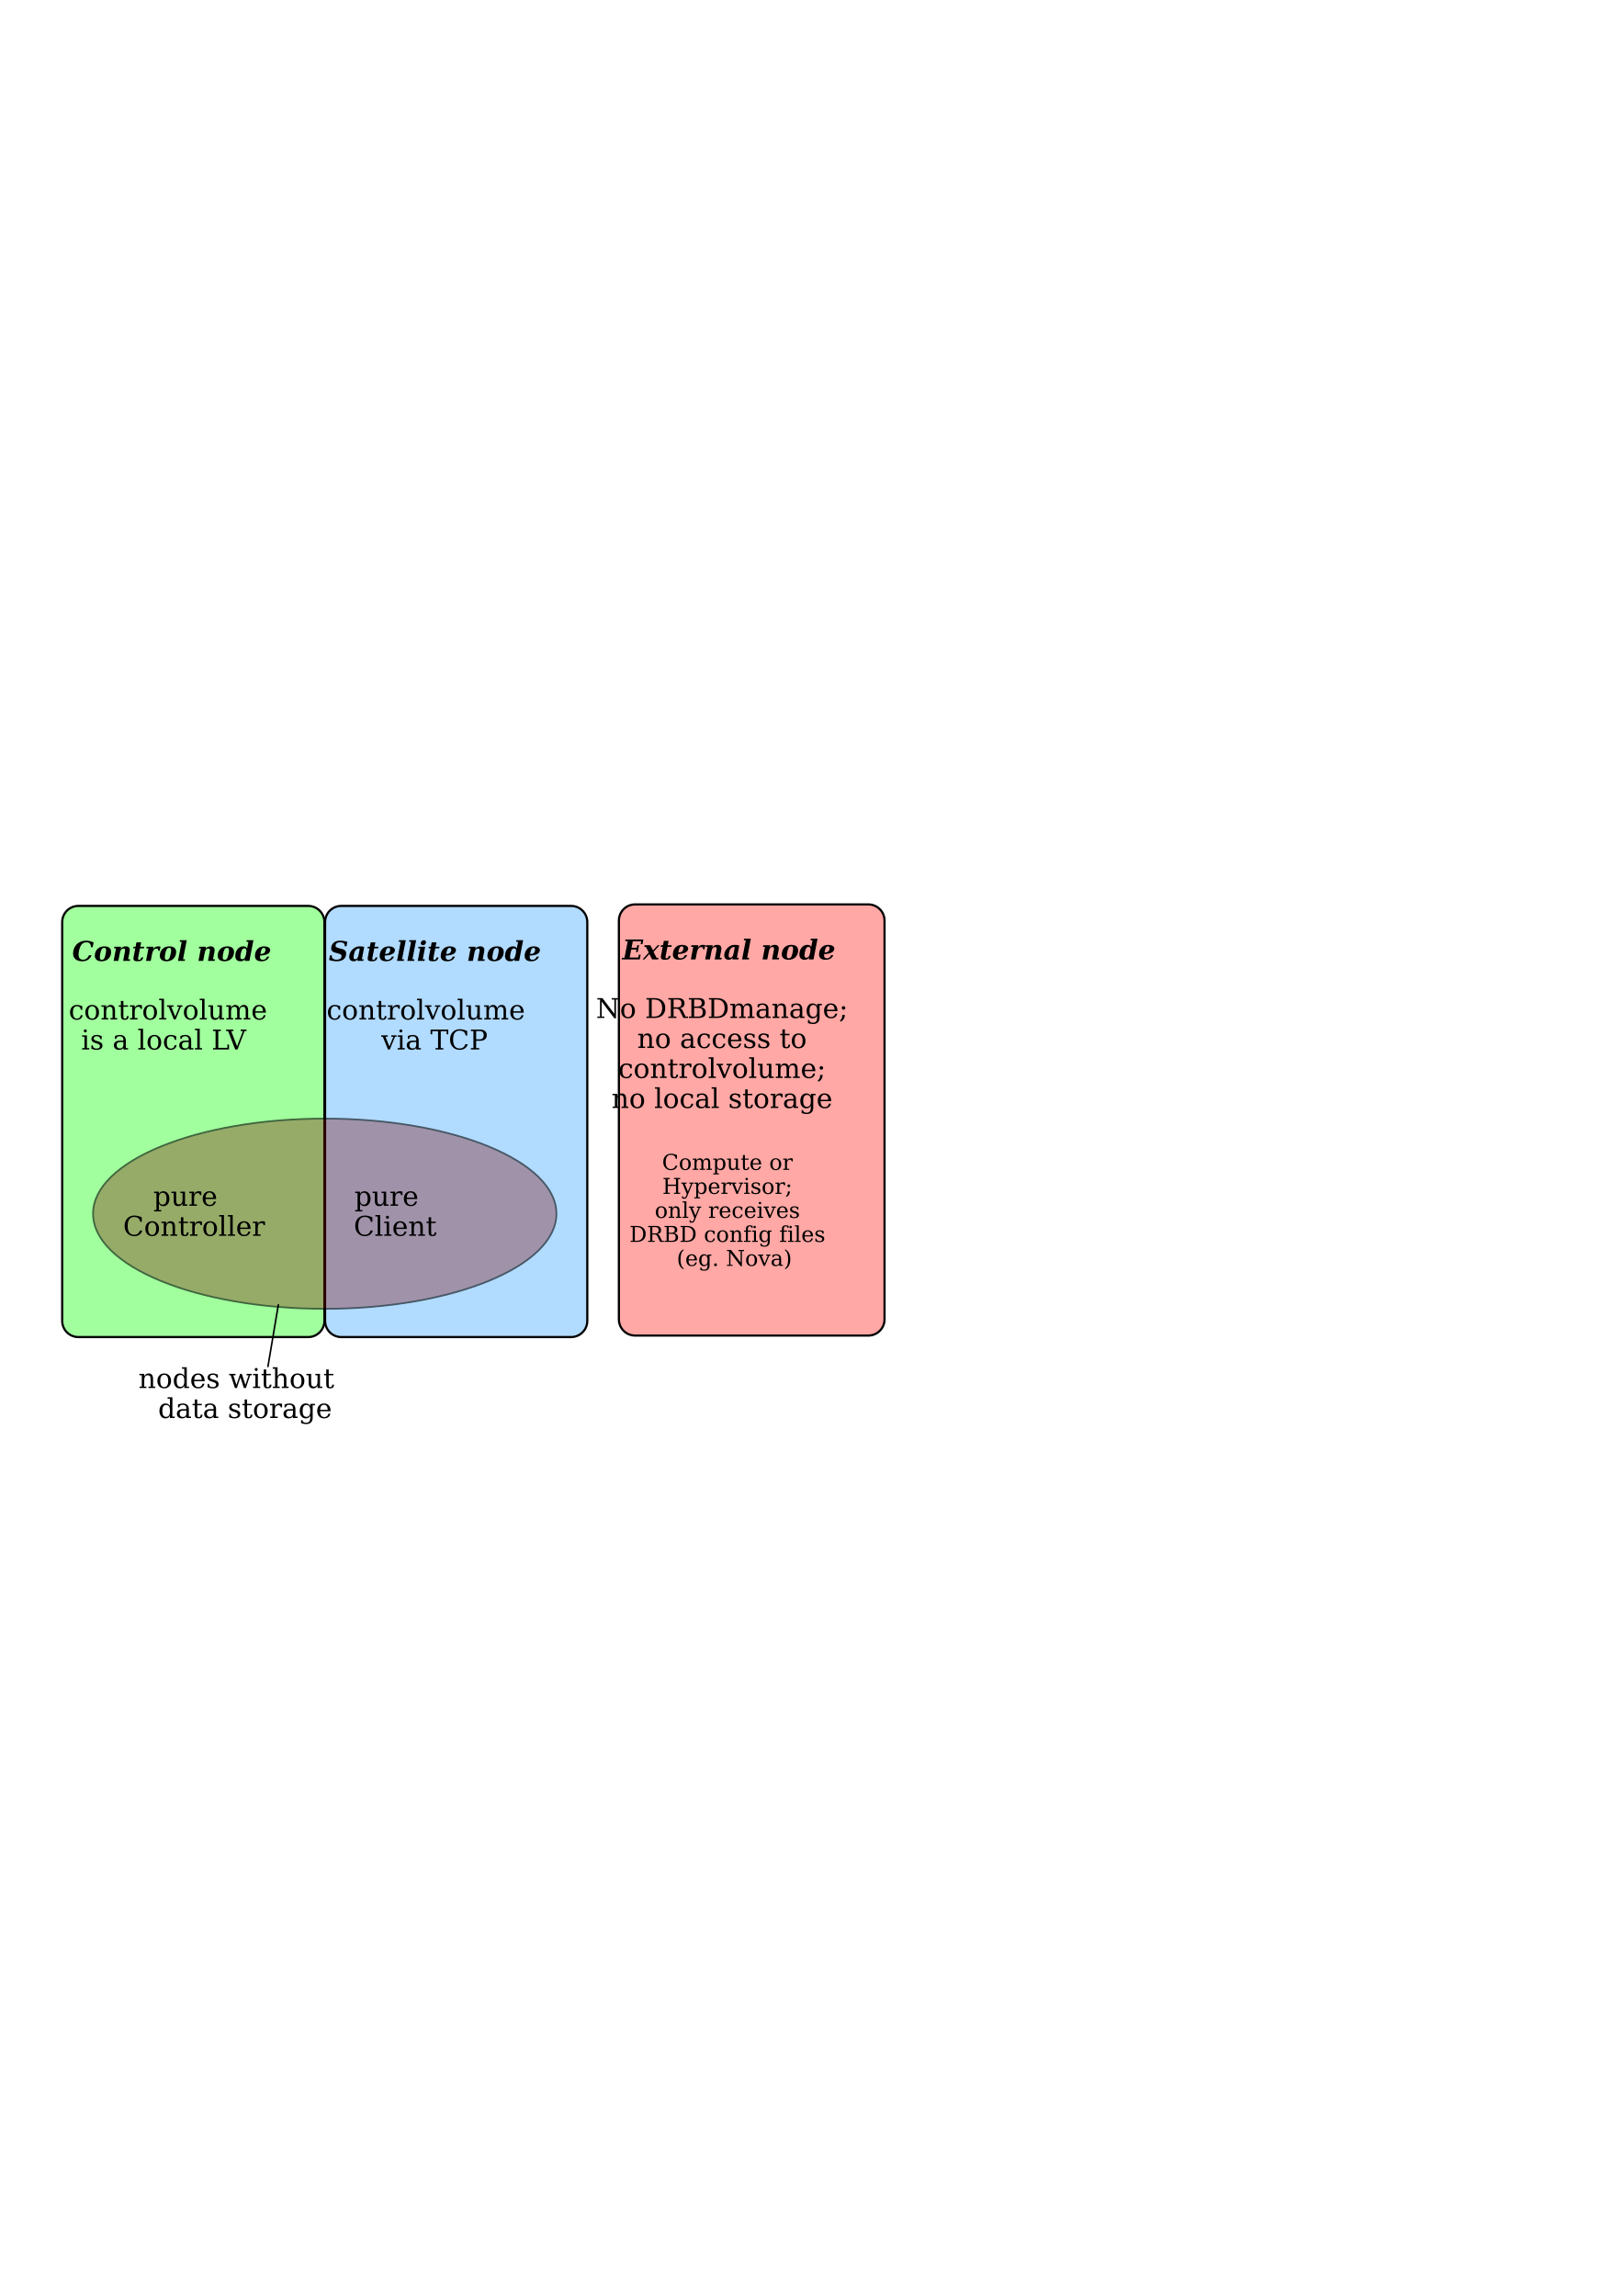
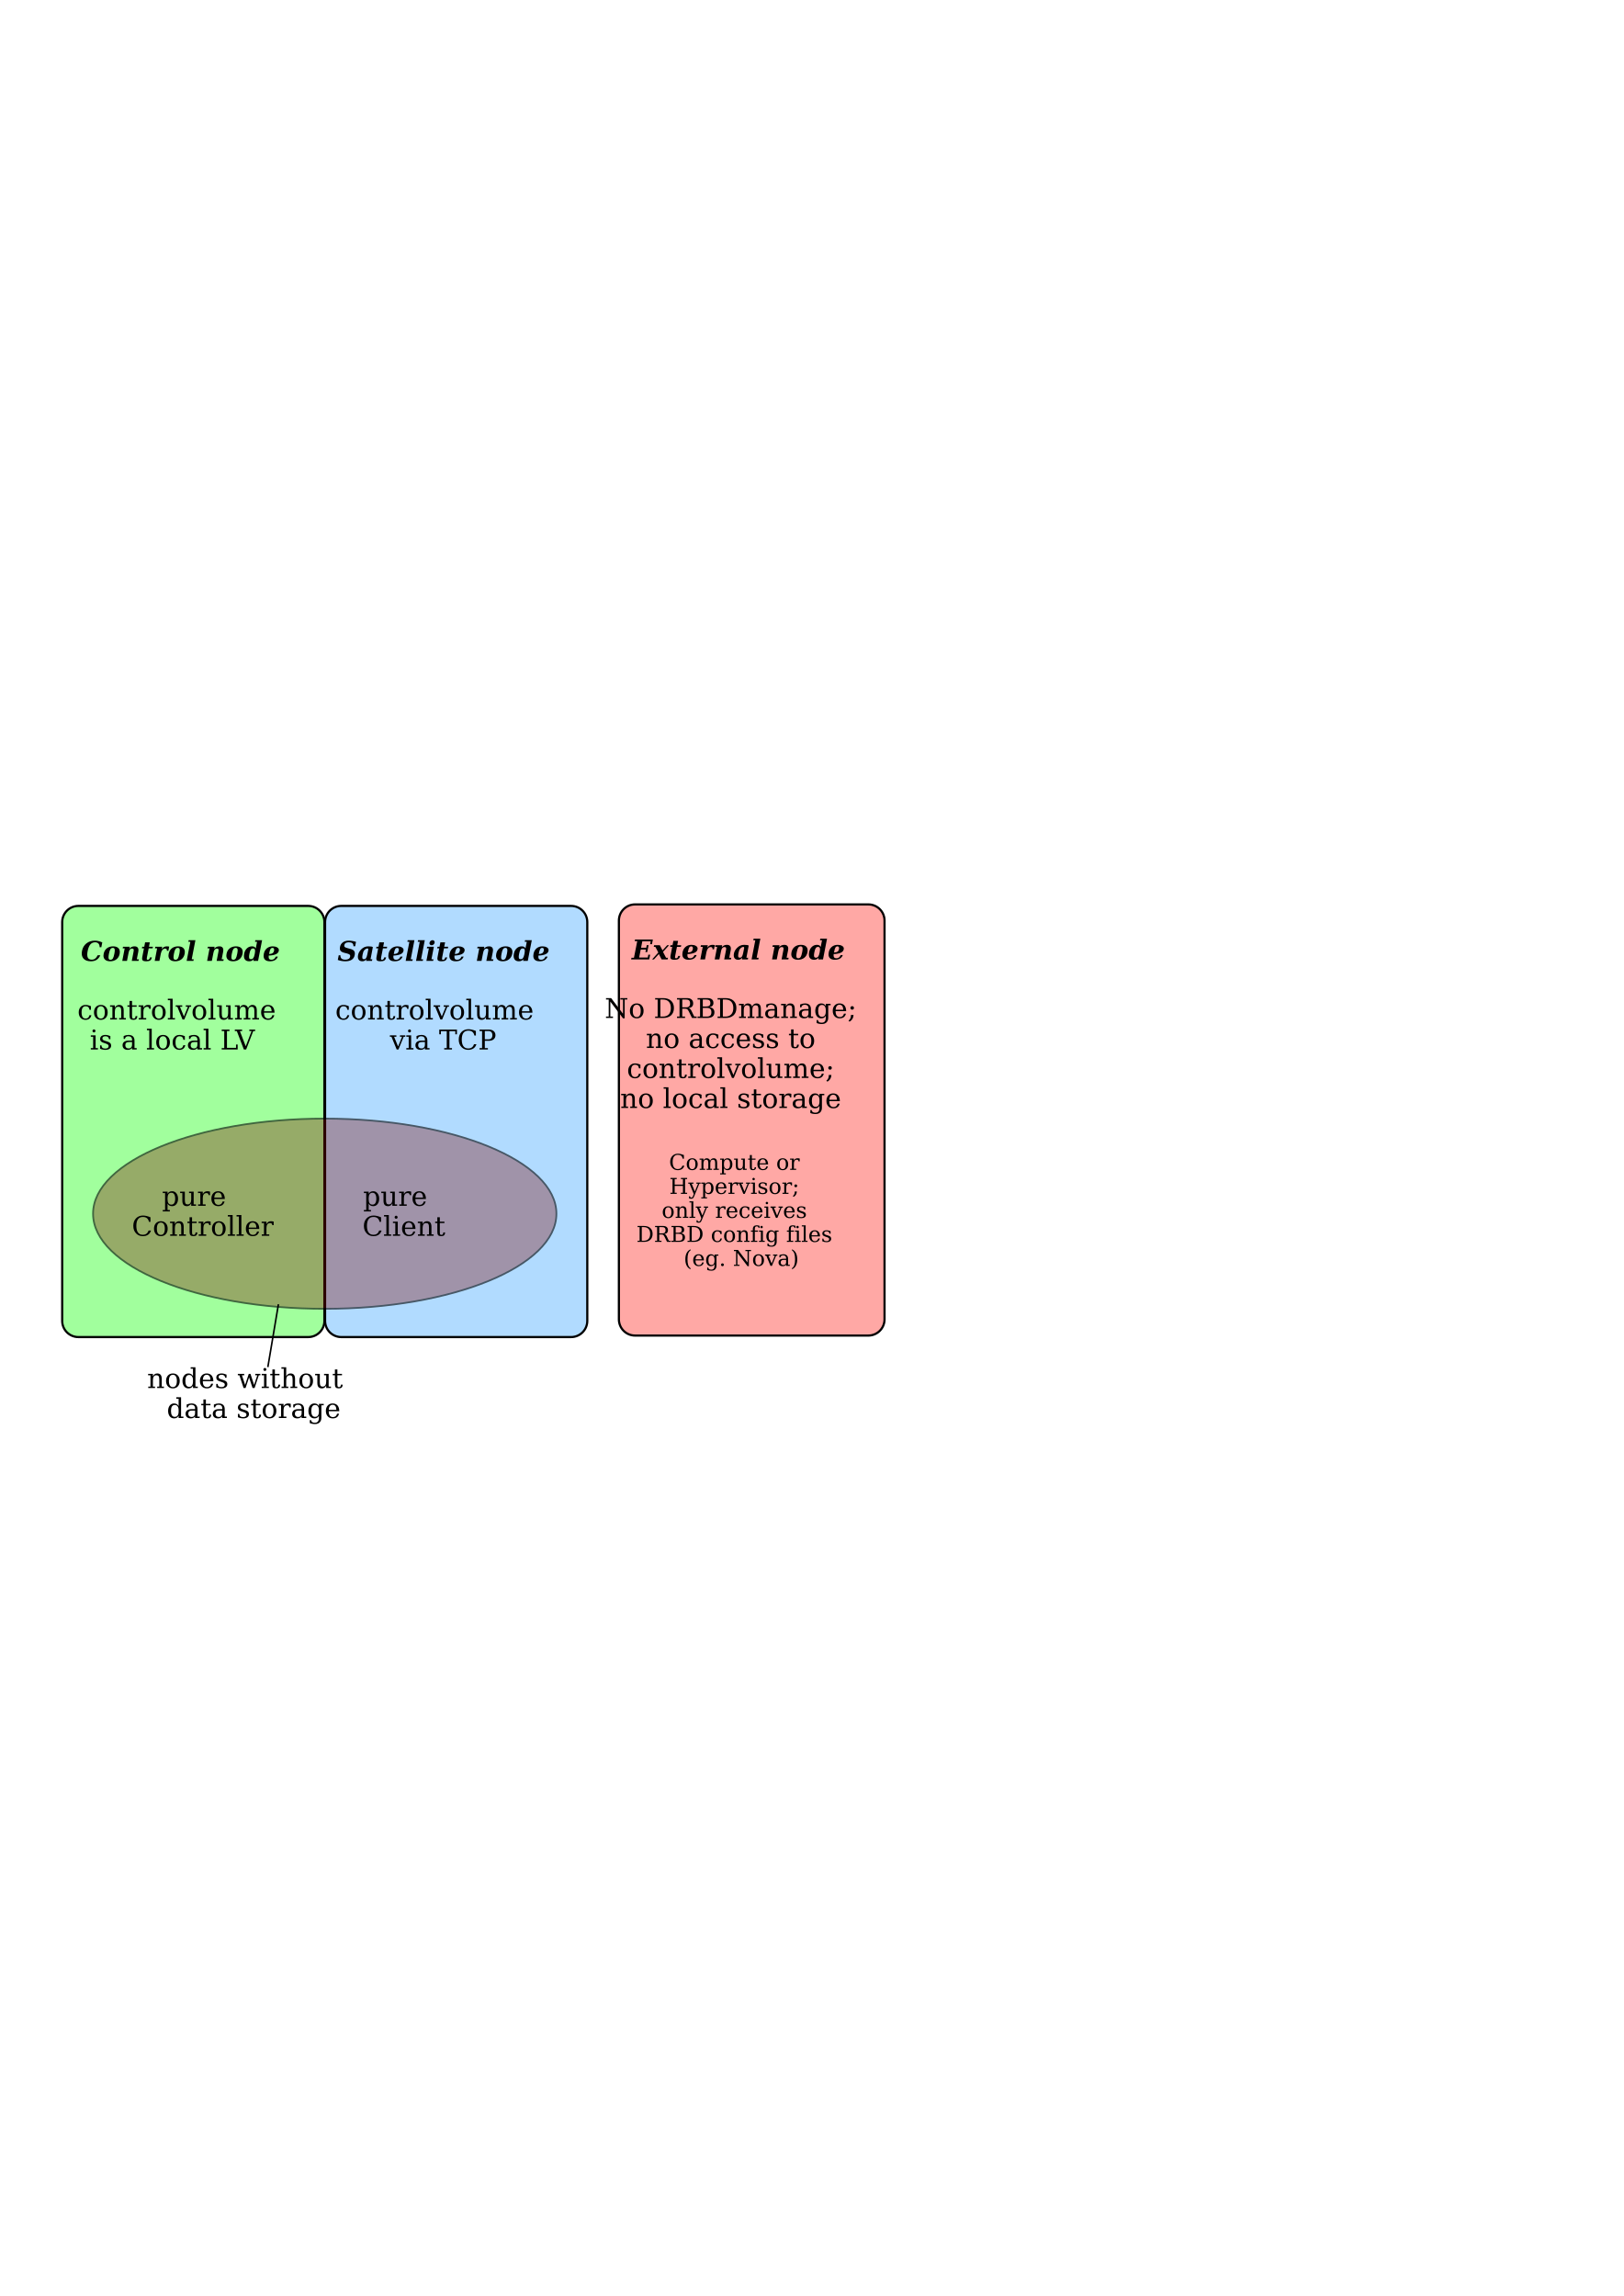
- <svg xmlns="http://www.w3.org/2000/svg" width="210mm" height="297mm" viewBox="0 0 744.094 1052.362" id="svg2" version="1.1">
+ <svg xmlns="http://www.w3.org/2000/svg" version="1.1" id="svg2" viewBox="0 0 744.094 1052.362" height="297mm" width="210mm">
  <defs id="defs4" />
-   <g id="layer1">
-     <rect style="opacity:1;fill:#85ff80;fill-opacity:0.769;stroke:#000000;stroke-width:1;stroke-linecap:round;stroke-linejoin:round;stroke-miterlimit:4;stroke-dasharray:none;stroke-dashoffset:0;stroke-opacity:1" id="rect4193" width="120.164" height="197.614" x="28.501" y="415.224" ry="7.42" />
-     <rect style="opacity:1;fill:#ff8e8a;fill-opacity:0.769;stroke:#000000;stroke-width:1;stroke-linecap:round;stroke-linejoin:round;stroke-miterlimit:4;stroke-dasharray:none;stroke-dashoffset:0;stroke-opacity:1" id="rect4193-1" width="121.736" height="197.612" x="283.62" y="414.535" ry="7.42" />
-     <rect style="opacity:1;fill:#9ad0ff;fill-opacity:0.769;stroke:#000000;stroke-width:1;stroke-linecap:round;stroke-linejoin:round;stroke-miterlimit:4;stroke-dasharray:none;stroke-dashoffset:0;stroke-opacity:1;image-rendering:auto" id="rect4193-7" width="120.164" height="197.614" x="148.973" y="415.224" ry="7.42" />
-     <text xml:space="preserve" style="font-style:normal;font-variant:normal;font-weight:normal;font-stretch:normal;font-size:15px;line-height:130%;font-family:FoundrySterling-Demi;-inkscape-font-specification:'FoundrySterling-Demi, Normal';text-align:center;letter-spacing:0px;word-spacing:0px;writing-mode:lr-tb;text-anchor:middle;fill:#000000;fill-opacity:1;stroke:none;stroke-width:1px;stroke-linecap:butt;stroke-linejoin:miter;stroke-opacity:1" x="209.589" y="426.414" id="text4216">
-       <tspan id="tspan4218" x="209.589" y="426.414" />
-       <tspan x="209.589" y="445.914" id="tspan4263" />
-       <tspan x="209.589" y="465.414" id="tspan4243" />
-       <tspan x="209.589" y="484.914" id="tspan4253" />
-       <tspan x="209.589" y="504.414" id="tspan4247" />
-     </text>
-     <text xml:space="preserve" style="font-style:normal;font-variant:normal;font-weight:normal;font-stretch:normal;font-size:12.5px;line-height:110%;font-family:'DejaVu Serif';-inkscape-font-specification:'DejaVu Serif, Normal';text-align:center;letter-spacing:0px;word-spacing:0px;writing-mode:lr-tb;text-anchor:middle;fill:#000000;fill-opacity:1;stroke:none;stroke-width:1px;stroke-linecap:butt;stroke-linejoin:miter;stroke-opacity:1" x="88.894" y="439.773" id="text4216-1">
-       <tspan id="tspan4218-0" x="88.894" y="439.773" />
-       <tspan x="88.894" y="453.523" id="tspan4255" />
-       <tspan x="88.894" y="467.273" id="tspan4233"> controlvolume</tspan>
-       <tspan x="88.894" y="481.023" id="tspan4220-6">is a local LV</tspan>
-       <tspan x="88.894" y="494.773" id="tspan4251" />
-       <tspan x="88.894" y="508.523" id="tspan4249" />
-     </text>
-     <ellipse style="opacity:0.6;fill:#800600;fill-opacity:0.561;stroke:#000000;stroke-width:0.8;stroke-linecap:round;stroke-linejoin:round;stroke-miterlimit:4;stroke-dasharray:none;stroke-dashoffset:0;stroke-opacity:1" id="path4174-0" cx="148.819" cy="556.299" rx="106.165" ry="43.587" />
-     <text xml:space="preserve" style="font-style:normal;font-variant:normal;font-weight:normal;font-stretch:normal;font-size:18px;line-height:130%;font-family:FoundrySterling-Demi;-inkscape-font-specification:FoundrySterling-Demi;text-align:justify;letter-spacing:0px;word-spacing:0px;writing-mode:lr-tb;text-anchor:start;fill:#000000;fill-opacity:1;stroke:none;stroke-width:1px;stroke-linecap:butt;stroke-linejoin:miter;stroke-opacity:1" x="225.714" y="593.791" id="text4257">
-       <tspan id="tspan4259" x="225.714" y="593.791" />
-       <tspan x="225.714" y="617.191" id="tspan4261" />
-     </text>
-     <text xml:space="preserve" style="font-style:normal;font-variant:normal;font-weight:normal;font-stretch:normal;font-size:18px;line-height:130%;font-family:FoundrySterling-Demi;-inkscape-font-specification:FoundrySterling-Demi;text-align:justify;letter-spacing:0px;word-spacing:0px;writing-mode:lr-tb;text-anchor:start;fill:#000000;fill-opacity:1;stroke:none;stroke-width:1px;stroke-linecap:butt;stroke-linejoin:miter;stroke-opacity:1" x="-47.857" y="516.648" id="text4267">
-       <tspan id="tspan4269" x="-47.857" y="516.648" />
-     </text>
-     <text xml:space="preserve" style="font-style:normal;font-variant:normal;font-weight:normal;font-stretch:normal;font-size:12.5px;line-height:110%;font-family:'DejaVu Serif';-inkscape-font-specification:'DejaVu Serif, Normal';text-align:center;letter-spacing:0px;word-spacing:0px;writing-mode:lr-tb;text-anchor:middle;fill:#000000;fill-opacity:1;stroke:none;stroke-width:1px;stroke-linecap:butt;stroke-linejoin:miter;stroke-opacity:1" x="88.651" y="440.423" id="text4271">
-       <tspan id="tspan4273" x="88.651" y="440.423" style="font-style:italic;font-variant:normal;font-weight:bold;font-stretch:normal;font-size:12.5px;line-height:110%;font-family:'DejaVu Serif';-inkscape-font-specification:'DejaVu Serif, Bold Italic';text-align:center;writing-mode:lr-tb;text-anchor:middle">Control node</tspan>
-     </text>
-     <flowRoot xml:space="preserve" id="flowRoot4275" style="fill:black;stroke:none;stroke-opacity:1;stroke-width:1px;stroke-linejoin:miter;stroke-linecap:butt;fill-opacity:1;font-family:'DejaVu Serif';font-style:normal;font-weight:normal;font-size:12.5px;-inkscape-font-specification:'DejaVu Serif, Normal';font-stretch:normal;font-variant:normal;text-anchor:middle;text-align:center;writing-mode:lr;line-height:110%;letter-spacing:0px;word-spacing:0px">
-       <flowRegion id="flowRegion4277">
-         <rect id="rect4279" width="77.143" height="24.286" x="158.571" y="459.505" />
-       </flowRegion>
-       <flowPara id="flowPara4281" />
-     </flowRoot>
-     <text xml:space="preserve" style="font-style:normal;font-variant:normal;font-weight:normal;font-stretch:normal;font-size:12.5px;line-height:110%;font-family:'DejaVu Serif';-inkscape-font-specification:'DejaVu Serif, Normal';text-align:center;letter-spacing:0px;word-spacing:0px;writing-mode:lr-tb;text-anchor:middle;fill:#000000;fill-opacity:1;stroke:none;stroke-width:1px;stroke-linecap:butt;stroke-linejoin:miter;stroke-opacity:1" x="209.055" y="439.773" id="text4285">
-       <tspan x="209.055" y="439.773" id="tspan4214" />
-       <tspan x="209.055" y="453.523" id="tspan4237" />
-       <tspan x="209.055" y="467.273" id="tspan4231">controlvolume</tspan>
-       <tspan x="209.055" y="481.023" id="tspan4289">via TCP</tspan>
-     </text>
-     <text xml:space="preserve" style="font-style:normal;font-variant:normal;font-weight:normal;font-stretch:normal;font-size:12.5px;line-height:110%;font-family:'DejaVu Serif';-inkscape-font-specification:'DejaVu Serif, Normal';text-align:center;letter-spacing:0px;word-spacing:0px;writing-mode:lr-tb;text-anchor:middle;fill:#000000;fill-opacity:1;stroke:none;stroke-width:1px;stroke-linecap:butt;stroke-linejoin:miter;stroke-opacity:1" x="209.244" y="440.423" id="text4291">
-       <tspan id="tspan4293" x="209.244" y="440.423" style="font-style:italic;font-variant:normal;font-weight:bold;font-stretch:normal;font-size:12.5px;line-height:110%;font-family:'DejaVu Serif';-inkscape-font-specification:'DejaVu Serif, Bold Italic';text-align:center;writing-mode:lr-tb;text-anchor:middle">Satellite node</tspan>
-     </text>
-     <text xml:space="preserve" style="font-style:normal;font-variant:normal;font-weight:normal;font-stretch:normal;font-size:12.5px;line-height:110%;font-family:'DejaVu Serif';-inkscape-font-specification:'DejaVu Serif, Normal';text-align:center;letter-spacing:0px;word-spacing:0px;writing-mode:lr-tb;text-anchor:middle;fill:#000000;fill-opacity:1;stroke:none;stroke-width:1px;stroke-linecap:butt;stroke-linejoin:miter;stroke-opacity:1" x="122.223" y="636.187" id="text4299">
-       <tspan id="tspan4444" x="122.223" y="636.187">nodes without</tspan>
-       <tspan id="tspan4446" x="122.223" y="649.937">data storage</tspan>
-     </text>
-     <path style="fill:none;fill-rule:evenodd;stroke:#000000;stroke-width:0.725px;stroke-linecap:butt;stroke-linejoin:miter;stroke-opacity:1" d="m 122.748,626.602 4.85,-28.805" id="path4307" />
-     <text xml:space="preserve" style="font-style:normal;font-variant:normal;font-weight:normal;font-stretch:normal;font-size:12.5px;line-height:110%;font-family:'DejaVu Serif';-inkscape-font-specification:'DejaVu Serif, Normal';text-align:center;letter-spacing:0px;word-spacing:0px;writing-mode:lr-tb;text-anchor:middle;fill:#000000;fill-opacity:1;stroke:none;stroke-width:1px;stroke-linecap:butt;stroke-linejoin:miter;stroke-opacity:1" x="98.865" y="552.668" id="text4309">
-       <tspan id="tspan4311" x="98.865" y="552.668">pure</tspan>
-       <tspan x="98.865" y="566.418" id="tspan4313">Controller</tspan>
-     </text>
-     <text xml:space="preserve" style="font-style:normal;font-variant:normal;font-weight:normal;font-stretch:normal;font-size:12.5px;line-height:110%;font-family:'DejaVu Serif';-inkscape-font-specification:'DejaVu Serif, Normal';text-align:center;letter-spacing:0px;word-spacing:0px;writing-mode:lr-tb;text-anchor:middle;fill:#000000;fill-opacity:1;stroke:none;stroke-width:1px;stroke-linecap:butt;stroke-linejoin:miter;stroke-opacity:1" x="191.04" y="552.668" id="text4315">
-       <tspan id="tspan4317" x="191.04" y="552.668">pure</tspan>
-       <tspan x="191.04" y="566.418" id="tspan4319">Client</tspan>
-     </text>
-     <text xml:space="preserve" style="font-style:normal;font-variant:normal;font-weight:normal;font-stretch:normal;font-size:12.5px;line-height:110%;font-family:'DejaVu Serif';-inkscape-font-specification:'DejaVu Serif, Normal';text-align:center;letter-spacing:0px;word-spacing:0px;writing-mode:lr-tb;text-anchor:middle;fill:#000000;fill-opacity:1;stroke:none;stroke-width:1px;stroke-linecap:butt;stroke-linejoin:miter;stroke-opacity:1" x="344.79" y="439.084" id="text4285-5">
-       <tspan id="tspan4356" x="344.79" y="439.084" />
-       <tspan x="344.79" y="452.834" id="tspan4244" />
-       <tspan x="344.79" y="466.584" id="tspan4246">No DRBDmanage;</tspan>
-       <tspan x="344.79" y="480.334" id="tspan4189">no access to</tspan>
-       <tspan id="tspan4358" x="344.79" y="494.084">controlvolume;</tspan>
-       <tspan id="tspan4362" x="344.79" y="507.834">no local storage</tspan>
-       <tspan id="tspan4364" x="344.79" y="521.584" />
-     </text>
-     <text xml:space="preserve" style="font-style:italic;font-variant:normal;font-weight:bold;font-stretch:normal;font-size:12.5px;line-height:110%;font-family:'DejaVu Serif';-inkscape-font-specification:'DejaVu Serif, Bold Italic';text-align:center;letter-spacing:0px;word-spacing:0px;writing-mode:lr-tb;text-anchor:middle;fill:#000000;fill-opacity:1;stroke:none;stroke-width:1px;stroke-linecap:butt;stroke-linejoin:miter;stroke-opacity:1" x="344.906" y="439.733" id="text4291-0">
-       <tspan id="tspan4402" x="344.906" y="439.733">External node</tspan>
-     </text>
-     <text xml:space="preserve" style="font-style:normal;font-variant:normal;font-weight:normal;font-stretch:normal;font-size:10px;line-height:110%;font-family:'DejaVu Serif';-inkscape-font-specification:'DejaVu Serif, Normal';text-align:center;letter-spacing:0px;word-spacing:0px;writing-mode:lr-tb;text-anchor:middle;fill:#000000;fill-opacity:1;stroke:none;stroke-width:1px;stroke-linecap:butt;stroke-linejoin:miter;stroke-opacity:1" x="344.471" y="536.21" id="text4285-5-3">
-       <tspan id="tspan4434" x="344.471" y="536.21">Compute or</tspan>
-       <tspan x="344.471" y="547.21" id="tspan4191">Hypervisor;</tspan>
-       <tspan x="344.471" y="558.21" id="tspan4456">only receives</tspan>
-       <tspan x="344.471" y="569.21" id="tspan4204">DRBD config files</tspan>
-       <tspan x="344.471" y="580.21" id="tspan4208">(eg. Nova)</tspan>
-     </text>
-     <text xml:space="preserve" style="font-style:normal;font-variant:normal;font-weight:normal;font-stretch:normal;font-size:12.5px;line-height:110%;font-family:'DejaVu Serif';-inkscape-font-specification:'DejaVu Serif, Normal';text-align:center;letter-spacing:0px;word-spacing:0px;writing-mode:lr-tb;text-anchor:middle;fill:#000000;fill-opacity:1;stroke:none;stroke-width:1px;stroke-linecap:butt;stroke-linejoin:miter;stroke-opacity:1" x="122.734" y="654.362" id="text4210">
-       <tspan id="tspan4212" x="122.734" y="654.362" />
-     </text>
-     <text xml:space="preserve" style="font-style:normal;font-variant:normal;font-weight:normal;font-stretch:normal;font-size:12.5px;line-height:110%;font-family:'DejaVu Serif';-inkscape-font-specification:'DejaVu Serif, Normal';text-align:center;letter-spacing:0px;word-spacing:0px;writing-mode:lr-tb;text-anchor:middle;fill:#000000;fill-opacity:1;stroke:none;stroke-width:1px;stroke-linecap:butt;stroke-linejoin:miter;stroke-opacity:1" x="100.005" y="471.525" id="text4221">
-       <tspan id="tspan4223" x="100.005" y="471.525" />
-       <tspan x="100.005" y="485.275" id="tspan4225" />
-     </text>
-   </g>
+   <rect style="opacity:1;fill:#85ff80;fill-opacity:0.769;stroke:#000000;stroke-width:1;stroke-linecap:round;stroke-linejoin:round;stroke-miterlimit:4;stroke-dasharray:none;stroke-dashoffset:0;stroke-opacity:1" id="rect4193" width="120.164" height="197.614" x="28.501" y="415.224" ry="7.42" />
+   <rect style="opacity:1;fill:#ff8e8a;fill-opacity:0.769;stroke:#000000;stroke-width:1;stroke-linecap:round;stroke-linejoin:round;stroke-miterlimit:4;stroke-dasharray:none;stroke-dashoffset:0;stroke-opacity:1" id="rect4193-1" width="121.736" height="197.612" x="283.62" y="414.535" ry="7.42" />
+   <rect style="opacity:1;fill:#9ad0ff;fill-opacity:0.769;stroke:#000000;stroke-width:1;stroke-linecap:round;stroke-linejoin:round;stroke-miterlimit:4;stroke-dasharray:none;stroke-dashoffset:0;stroke-opacity:1;image-rendering:auto" id="rect4193-7" width="120.164" height="197.614" x="148.973" y="415.224" ry="7.42" />
+   <text xml:space="preserve" style="font-style:normal;font-variant:normal;font-weight:normal;font-stretch:normal;font-size:15px;line-height:130%;font-family:FoundrySterling-Demi;-inkscape-font-specification:'FoundrySterling-Demi, Normal';text-align:center;letter-spacing:0px;word-spacing:0px;writing-mode:lr-tb;text-anchor:middle;fill:#000000;fill-opacity:1;stroke:none;stroke-width:1px;stroke-linecap:butt;stroke-linejoin:miter;stroke-opacity:1" x="209.589" y="426.414" id="text4216">
+     <tspan id="tspan4218" x="209.589" y="426.414" />
+     <tspan x="209.589" y="445.914" id="tspan4263" />
+     <tspan x="209.589" y="465.414" id="tspan4243" />
+     <tspan x="209.589" y="484.914" id="tspan4253" />
+     <tspan x="209.589" y="504.414" id="tspan4247" />
+   </text>
+   <text xml:space="preserve" style="font-style:normal;font-variant:normal;font-weight:normal;font-stretch:normal;font-size:12.5px;line-height:110%;font-family:'DejaVu Serif';-inkscape-font-specification:'DejaVu Serif, Normal';text-align:center;letter-spacing:0px;word-spacing:0px;writing-mode:lr-tb;text-anchor:middle;fill:#000000;fill-opacity:1;stroke:none;stroke-width:1px;stroke-linecap:butt;stroke-linejoin:miter;stroke-opacity:1" x="88.894" y="439.773" id="text4216-1">
+     <tspan id="tspan4218-0" x="88.894" y="439.773" />
+     <tspan x="88.894" y="453.523" id="tspan4255" />
+     <tspan x="88.894" y="467.273" id="tspan4233"> controlvolume</tspan>
+     <tspan x="88.894" y="481.023" id="tspan4220-6">is a local LV</tspan>
+     <tspan x="88.894" y="494.773" id="tspan4251" />
+     <tspan x="88.894" y="508.523" id="tspan4249" />
+   </text>
+   <ellipse style="opacity:0.6;fill:#800600;fill-opacity:0.561;stroke:#000000;stroke-width:0.8;stroke-linecap:round;stroke-linejoin:round;stroke-miterlimit:4;stroke-dasharray:none;stroke-dashoffset:0;stroke-opacity:1" id="path4174-0" cx="148.819" cy="556.299" rx="106.165" ry="43.587" />
+   <text xml:space="preserve" style="font-style:normal;font-variant:normal;font-weight:normal;font-stretch:normal;font-size:18px;line-height:130%;font-family:FoundrySterling-Demi;-inkscape-font-specification:FoundrySterling-Demi;text-align:justify;letter-spacing:0px;word-spacing:0px;writing-mode:lr-tb;text-anchor:start;fill:#000000;fill-opacity:1;stroke:none;stroke-width:1px;stroke-linecap:butt;stroke-linejoin:miter;stroke-opacity:1" x="225.714" y="593.791" id="text4257">
+     <tspan id="tspan4259" x="225.714" y="593.791" />
+     <tspan x="225.714" y="617.191" id="tspan4261" />
+   </text>
+   <text xml:space="preserve" style="font-style:normal;font-variant:normal;font-weight:normal;font-stretch:normal;font-size:18px;line-height:130%;font-family:FoundrySterling-Demi;-inkscape-font-specification:FoundrySterling-Demi;text-align:justify;letter-spacing:0px;word-spacing:0px;writing-mode:lr-tb;text-anchor:start;fill:#000000;fill-opacity:1;stroke:none;stroke-width:1px;stroke-linecap:butt;stroke-linejoin:miter;stroke-opacity:1" x="-47.857" y="516.648" id="text4267">
+     <tspan id="tspan4269" x="-47.857" y="516.648" />
+   </text>
+   <text xml:space="preserve" style="font-style:normal;font-variant:normal;font-weight:normal;font-stretch:normal;font-size:12.5px;line-height:110%;font-family:'DejaVu Serif';-inkscape-font-specification:'DejaVu Serif, Normal';text-align:center;letter-spacing:0px;word-spacing:0px;writing-mode:lr-tb;text-anchor:middle;fill:#000000;fill-opacity:1;stroke:none;stroke-width:1px;stroke-linecap:butt;stroke-linejoin:miter;stroke-opacity:1" x="88.651" y="440.423" id="text4271">
+     <tspan id="tspan4273" x="88.651" y="440.423" style="font-style:italic;font-variant:normal;font-weight:bold;font-stretch:normal;font-size:12.5px;line-height:110%;font-family:'DejaVu Serif';-inkscape-font-specification:'DejaVu Serif, Bold Italic';text-align:center;writing-mode:lr-tb;text-anchor:middle">Control node</tspan>
+   </text>
+   <text xml:space="preserve" style="font-style:normal;font-variant:normal;font-weight:normal;font-stretch:normal;font-size:12.5px;line-height:110%;font-family:'DejaVu Serif';-inkscape-font-specification:'DejaVu Serif, Normal';text-align:center;letter-spacing:0px;word-spacing:0px;writing-mode:lr-tb;text-anchor:middle;fill:#000000;fill-opacity:1;stroke:none;stroke-width:1px;stroke-linecap:butt;stroke-linejoin:miter;stroke-opacity:1" x="209.055" y="439.773" id="text4285">
+     <tspan x="209.055" y="439.773" id="tspan4214" />
+     <tspan x="209.055" y="453.523" id="tspan4237" />
+     <tspan x="209.055" y="467.273" id="tspan4231">controlvolume</tspan>
+     <tspan x="209.055" y="481.023" id="tspan4289">via TCP</tspan>
+   </text>
+   <text xml:space="preserve" style="font-style:normal;font-variant:normal;font-weight:normal;font-stretch:normal;font-size:12.5px;line-height:110%;font-family:'DejaVu Serif';-inkscape-font-specification:'DejaVu Serif, Normal';text-align:center;letter-spacing:0px;word-spacing:0px;writing-mode:lr-tb;text-anchor:middle;fill:#000000;fill-opacity:1;stroke:none;stroke-width:1px;stroke-linecap:butt;stroke-linejoin:miter;stroke-opacity:1" x="209.244" y="440.423" id="text4291">
+     <tspan id="tspan4293" x="209.244" y="440.423" style="font-style:italic;font-variant:normal;font-weight:bold;font-stretch:normal;font-size:12.5px;line-height:110%;font-family:'DejaVu Serif';-inkscape-font-specification:'DejaVu Serif, Bold Italic';text-align:center;writing-mode:lr-tb;text-anchor:middle">Satellite node</tspan>
+   </text>
+   <text xml:space="preserve" style="font-style:normal;font-variant:normal;font-weight:normal;font-stretch:normal;font-size:12.5px;line-height:110%;font-family:'DejaVu Serif';-inkscape-font-specification:'DejaVu Serif, Normal';text-align:center;letter-spacing:0px;word-spacing:0px;writing-mode:lr-tb;text-anchor:middle;fill:#000000;fill-opacity:1;stroke:none;stroke-width:1px;stroke-linecap:butt;stroke-linejoin:miter;stroke-opacity:1" x="122.223" y="636.187" id="text4299">
+     <tspan id="tspan4444" x="122.223" y="636.187">nodes without</tspan>
+     <tspan id="tspan4446" x="122.223" y="649.937">data storage</tspan>
+   </text>
+   <path style="fill:none;fill-rule:evenodd;stroke:#000000;stroke-width:0.725px;stroke-linecap:butt;stroke-linejoin:miter;stroke-opacity:1" d="m 122.748,626.602 4.85,-28.805" id="path4307" />
+   <text xml:space="preserve" style="font-style:normal;font-variant:normal;font-weight:normal;font-stretch:normal;font-size:12.5px;line-height:110%;font-family:'DejaVu Serif';-inkscape-font-specification:'DejaVu Serif, Normal';text-align:center;letter-spacing:0px;word-spacing:0px;writing-mode:lr-tb;text-anchor:middle;fill:#000000;fill-opacity:1;stroke:none;stroke-width:1px;stroke-linecap:butt;stroke-linejoin:miter;stroke-opacity:1" x="98.865" y="552.668" id="text4309">
+     <tspan id="tspan4311" x="98.865" y="552.668">pure</tspan>
+     <tspan x="98.865" y="566.418" id="tspan4313">Controller</tspan>
+   </text>
+   <text xml:space="preserve" style="font-style:normal;font-variant:normal;font-weight:normal;font-stretch:normal;font-size:12.5px;line-height:110%;font-family:'DejaVu Serif';-inkscape-font-specification:'DejaVu Serif, Normal';text-align:center;letter-spacing:0px;word-spacing:0px;writing-mode:lr-tb;text-anchor:middle;fill:#000000;fill-opacity:1;stroke:none;stroke-width:1px;stroke-linecap:butt;stroke-linejoin:miter;stroke-opacity:1" x="191.04" y="552.668" id="text4315">
+     <tspan id="tspan4317" x="191.04" y="552.668">pure</tspan>
+     <tspan x="191.04" y="566.418" id="tspan4319">Client</tspan>
+   </text>
+   <text xml:space="preserve" style="font-style:normal;font-variant:normal;font-weight:normal;font-stretch:normal;font-size:12.5px;line-height:110%;font-family:'DejaVu Serif';-inkscape-font-specification:'DejaVu Serif, Normal';text-align:center;letter-spacing:0px;word-spacing:0px;writing-mode:lr-tb;text-anchor:middle;fill:#000000;fill-opacity:1;stroke:none;stroke-width:1px;stroke-linecap:butt;stroke-linejoin:miter;stroke-opacity:1" x="344.79" y="439.084" id="text4285-5">
+     <tspan id="tspan4356" x="344.79" y="439.084" />
+     <tspan x="344.79" y="452.834" id="tspan4244" />
+     <tspan x="344.79" y="466.584" id="tspan4246">No DRBDmanage;</tspan>
+     <tspan x="344.79" y="480.334" id="tspan4189">no access to</tspan>
+     <tspan id="tspan4358" x="344.79" y="494.084">controlvolume;</tspan>
+     <tspan id="tspan4362" x="344.79" y="507.834">no local storage</tspan>
+     <tspan id="tspan4364" x="344.79" y="521.584" />
+   </text>
+   <text xml:space="preserve" style="font-style:italic;font-variant:normal;font-weight:bold;font-stretch:normal;font-size:12.5px;line-height:110%;font-family:'DejaVu Serif';-inkscape-font-specification:'DejaVu Serif, Bold Italic';text-align:center;letter-spacing:0px;word-spacing:0px;writing-mode:lr-tb;text-anchor:middle;fill:#000000;fill-opacity:1;stroke:none;stroke-width:1px;stroke-linecap:butt;stroke-linejoin:miter;stroke-opacity:1" x="344.906" y="439.733" id="text4291-0">
+     <tspan id="tspan4402" x="344.906" y="439.733">External node</tspan>
+   </text>
+   <text xml:space="preserve" style="font-style:normal;font-variant:normal;font-weight:normal;font-stretch:normal;font-size:10px;line-height:110%;font-family:'DejaVu Serif';-inkscape-font-specification:'DejaVu Serif, Normal';text-align:center;letter-spacing:0px;word-spacing:0px;writing-mode:lr-tb;text-anchor:middle;fill:#000000;fill-opacity:1;stroke:none;stroke-width:1px;stroke-linecap:butt;stroke-linejoin:miter;stroke-opacity:1" x="344.471" y="536.21" id="text4285-5-3">
+     <tspan id="tspan4434" x="344.471" y="536.21">Compute or</tspan>
+     <tspan x="344.471" y="547.21" id="tspan4191">Hypervisor;</tspan>
+     <tspan x="344.471" y="558.21" id="tspan4456">only receives</tspan>
+     <tspan x="344.471" y="569.21" id="tspan4204">DRBD config files</tspan>
+     <tspan x="344.471" y="580.21" id="tspan4208">(eg. Nova)</tspan>
+   </text>
+   <text xml:space="preserve" style="font-style:normal;font-variant:normal;font-weight:normal;font-stretch:normal;font-size:12.5px;line-height:110%;font-family:'DejaVu Serif';-inkscape-font-specification:'DejaVu Serif, Normal';text-align:center;letter-spacing:0px;word-spacing:0px;writing-mode:lr-tb;text-anchor:middle;fill:#000000;fill-opacity:1;stroke:none;stroke-width:1px;stroke-linecap:butt;stroke-linejoin:miter;stroke-opacity:1" x="122.734" y="654.362" id="text4210">
+     <tspan id="tspan4212" x="122.734" y="654.362" />
+   </text>
+   <text xml:space="preserve" style="font-style:normal;font-variant:normal;font-weight:normal;font-stretch:normal;font-size:12.5px;line-height:110%;font-family:'DejaVu Serif';-inkscape-font-specification:'DejaVu Serif, Normal';text-align:center;letter-spacing:0px;word-spacing:0px;writing-mode:lr-tb;text-anchor:middle;fill:#000000;fill-opacity:1;stroke:none;stroke-width:1px;stroke-linecap:butt;stroke-linejoin:miter;stroke-opacity:1" x="100.005" y="471.525" id="text4221">
+     <tspan id="tspan4223" x="100.005" y="471.525" />
+     <tspan x="100.005" y="485.275" id="tspan4225" />
+   </text>
</svg>
